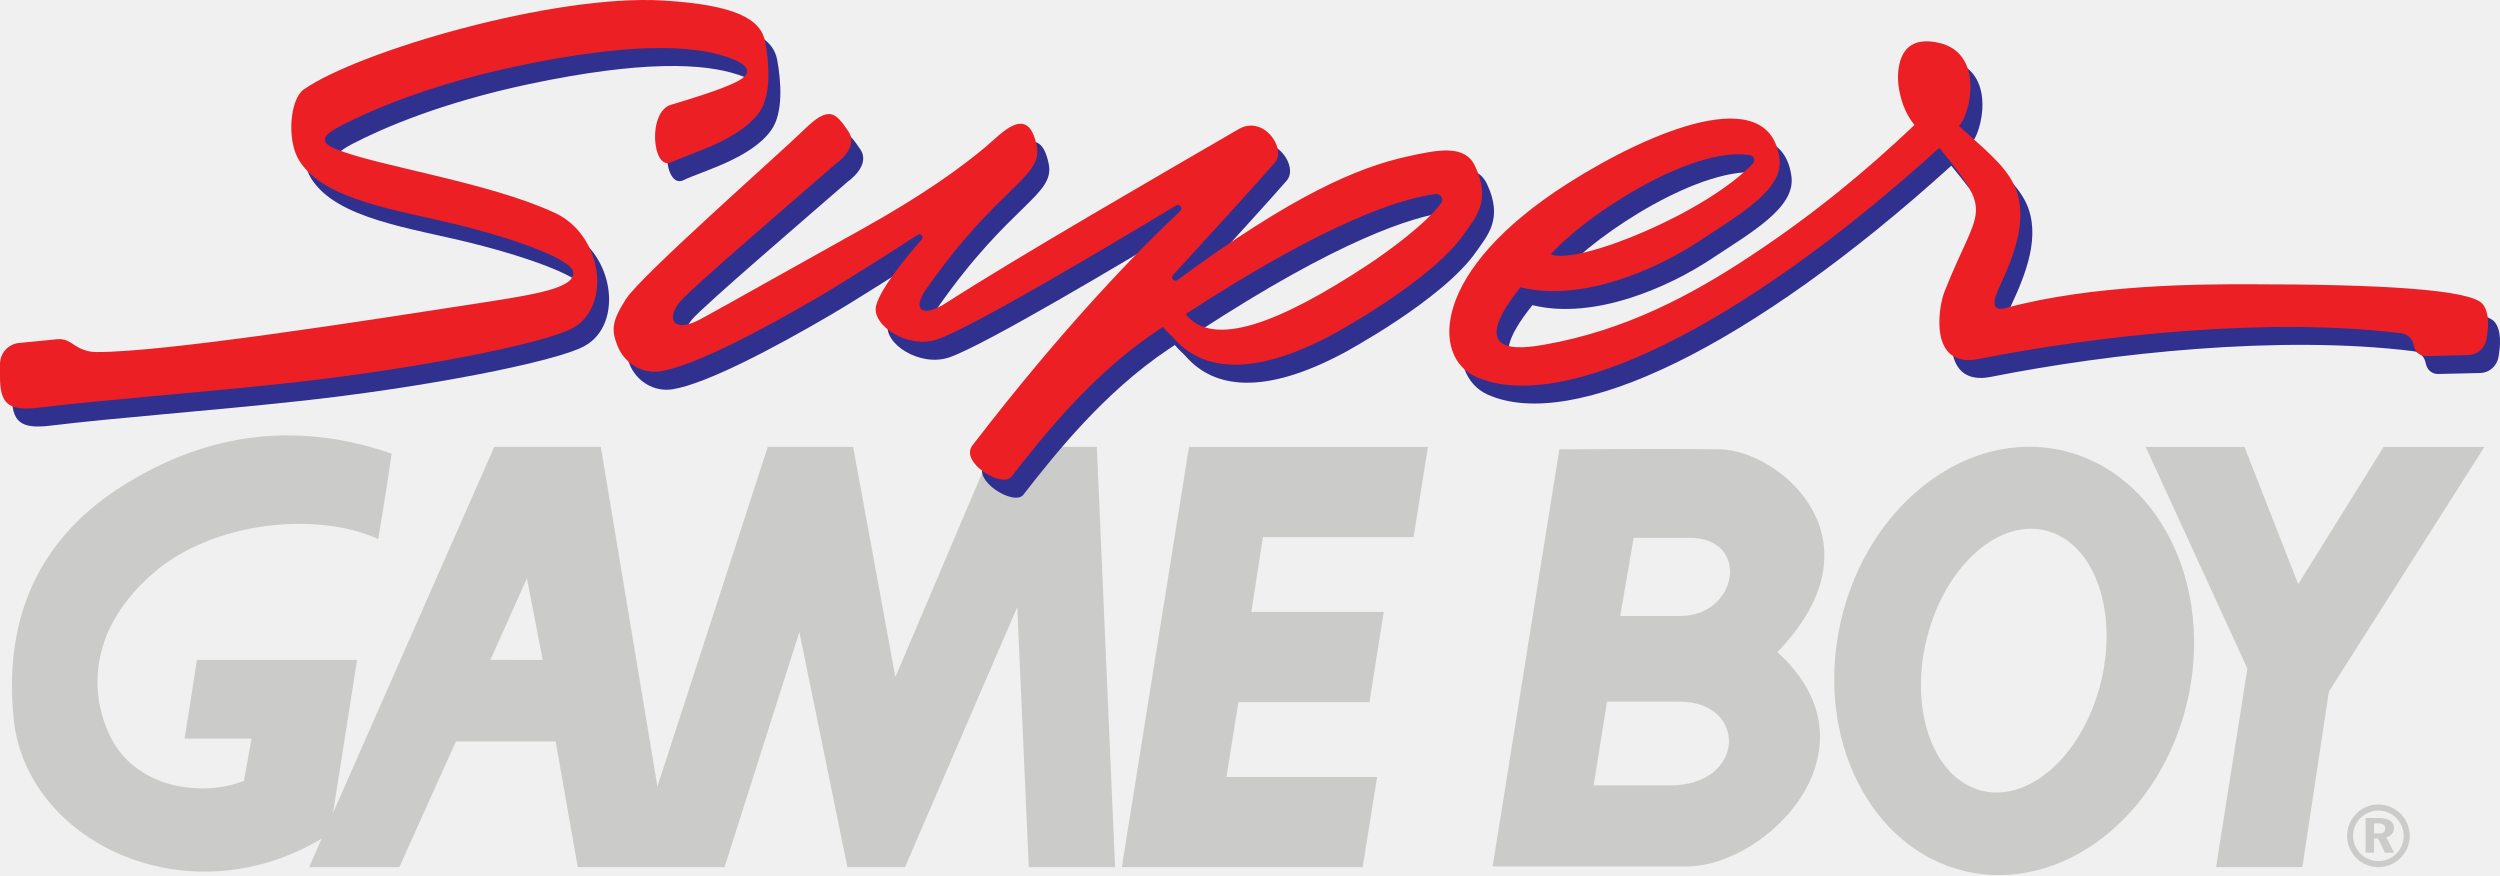
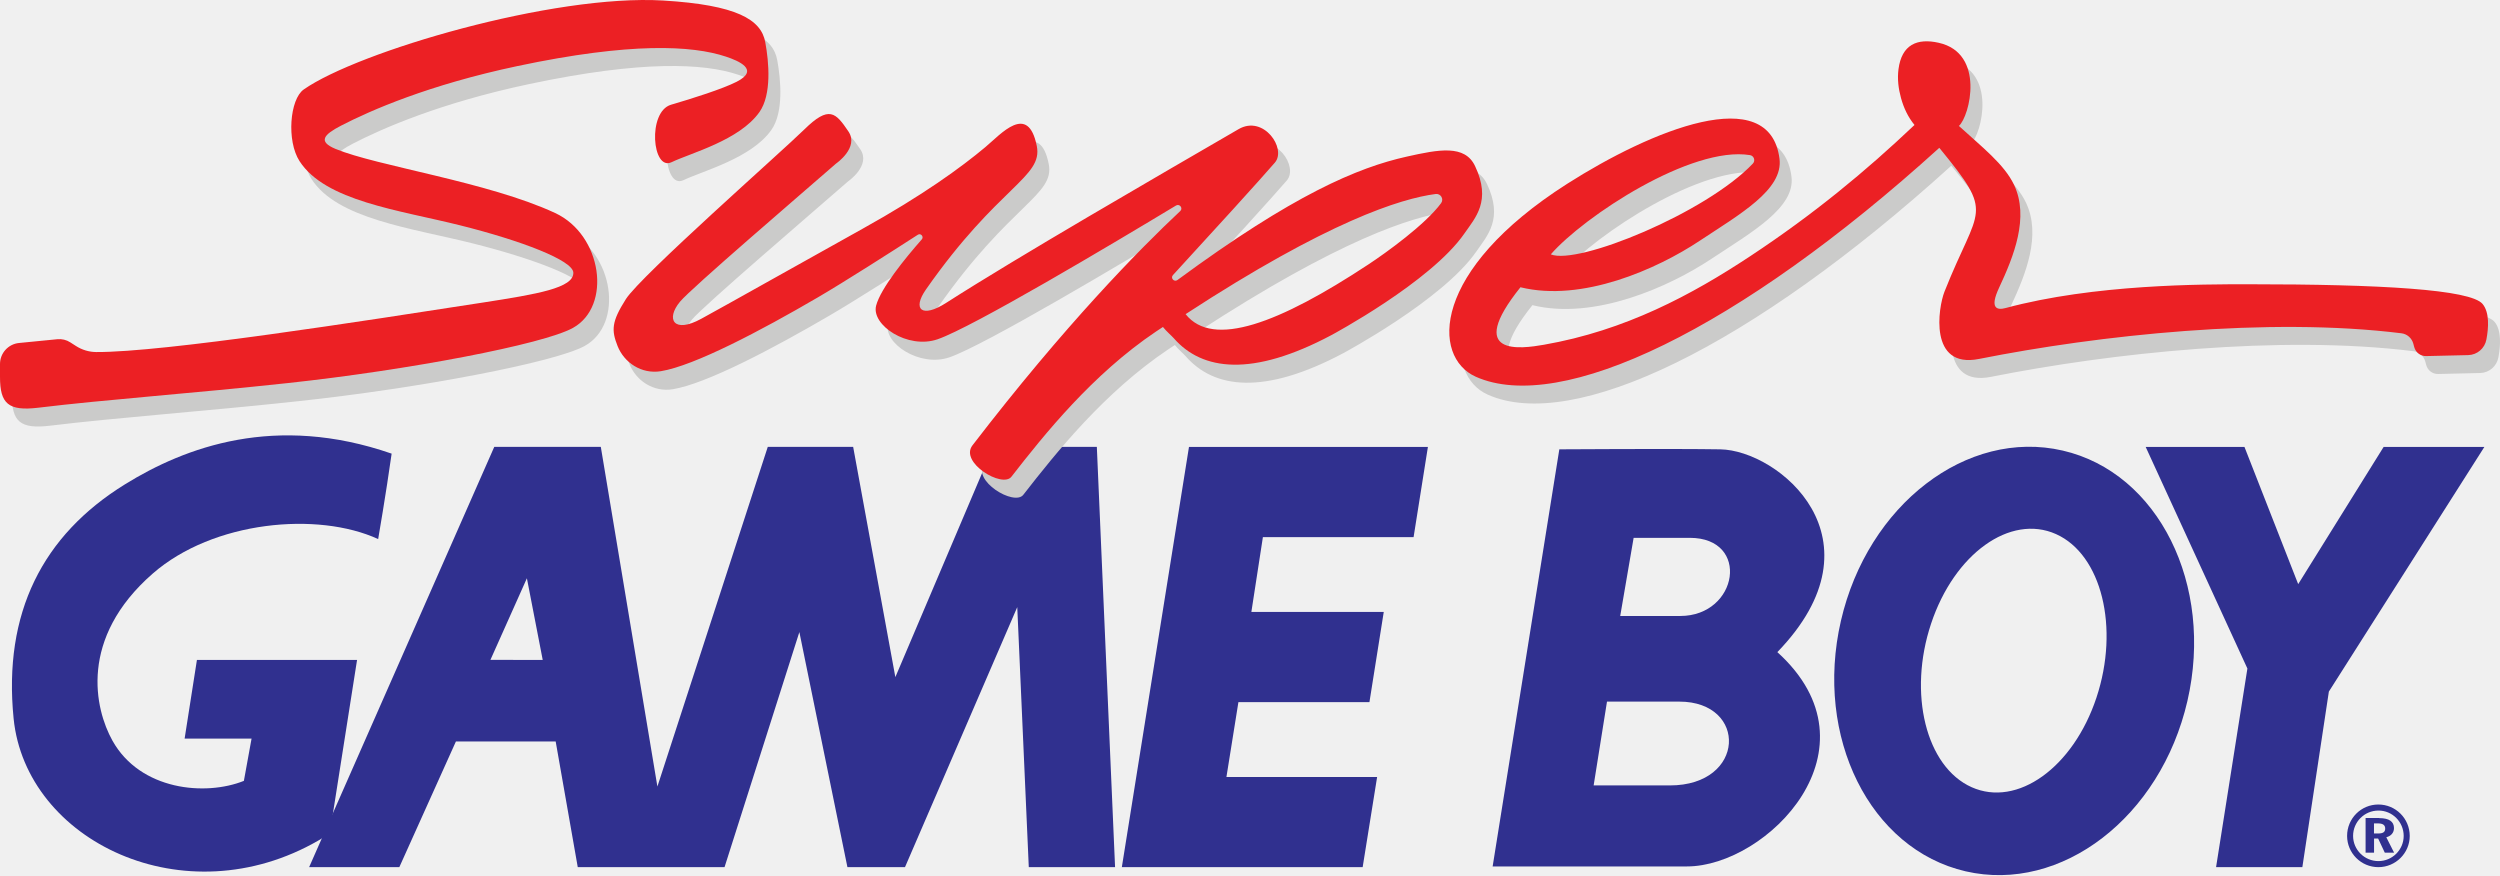
<svg xmlns="http://www.w3.org/2000/svg" version="1.1" id="Layer_1" x="0px" y="0px" viewBox="0 0 3839 1343.9" style="enable-background:new 0 0 3839 1343.9;" xml:space="preserve">
  <defs id="defs12">
	
	
	
- </defs>
+ 
+ 		
+ 		
+ 	</defs>
  <style type="text/css" id="style1">
	.st0{fill:#FFFFFF;}
	.st1{fill:none;stroke:#FFFFFF;stroke-width:9.376;stroke-miterlimit:10;}
	.st2{fill:#30308F;}
	.st3{fill:#EC2024;}
	.st4{fill:#CBCBCA;}
</style>
-   <g id="g6">
-     <path class="st4" d="m 3645.5,1279.9 h 6.3 c 7.4,0 10.9,-2.1 10.9,-7.5 0,-5.7 -3.8,-8 -11.5,-8 h -5.7 v 15.5 m 45.6,3.7 c 0,21.3 -17.4,38.7 -38.8,38.7 -21.4,0 -38.9,-17.4 -38.9,-38.7 0,-21.5 17.5,-38.9 38.9,-38.9 21.4,-0.1 38.8,17.5 38.8,38.9 z m -38.9,-48.2 c -26.6,0 -48,21.5 -48,48.2 0,26.4 21.4,48 48,48 26.5,0 48.2,-21.5 48.2,-48 -0.1,-26.7 -21.6,-48.2 -48.2,-48.2 z m 1.3,20.9 c 15,0 22.7,5.2 22.7,15.3 0,7 -4.4,12.2 -11.8,14.1 l 12,23.7 h -14.3 l -10.2,-21.7 h -6.3 v 21.7 h -13 v -53.3 h 20.9 z" id="path1" />
-     <g id="g5">
-       <path class="st4" d="M 833.4,1013.4 809.1,888 l -56,125.3 80.3,0.1 m 878.9,318.2 h -132.5 l -17.7,-399.3 -172.4,399.3 h -88.4 l -73.8,-361 -114.9,361 H 887.2 l -33.9,-193 H 700.1 l -86.9,193 H 474.7 L 759,686.2 h 163.6 l 86.9,521.6 169.5,-521.6 h 131.1 l 64.8,353.6 150.3,-353.6 h 159.1 l 28,645.4" id="path2" />
-       <polyline class="st4" points="2092.5,1331.6 2114.7,1193.2 1883.3,1193.2 1901.7,1078.2 2102.9,1078.2 2124.9,939.7      1921.6,939.7 1939.3,824.8 2170.7,824.8 2192.7,686.3 1825.8,686.3 1722.7,1331.6 2092.5,1331.6    " id="polyline2" />
-       <polyline class="st4" points="3815,686.3 3660.3,686.3 3529.1,897 3446.6,686.3 3294.9,686.3 3451.1,1026.6 3403,1331.6      3535.5,1331.6 3576.2,1062 3815,686.3    " id="polyline3" />
-       <path class="st4" d="m 3027.6,1208.8 c 70.2,31.4 156,-30.1 191.7,-137.5 35.7,-107.4 8,-219.9 -62.2,-251.2 -70.2,-31.3 -156,30.2 -191.7,137.5 -35.8,107.3 -7.9,219.8 62.2,251.2 M 2826.9,953.4 C 2868,775 3020.5,657.9 3167.5,691.9 c 146.9,33.9 232.6,206.1 191.5,384.5 -41.2,178.5 -193.7,295.5 -340.6,261.6 -146.9,-34 -232.6,-206.1 -191.5,-384.6" id="path3" />
-       <path class="st4" d="M 191.8,743.8 C 65.5,821.9 4.7,941.2 20.9,1103.3 c 18.8,188 262.3,306.5 468.5,187.1 18.1,-10.5 11,-8.8 17.7,-14.8 l 41.2,-262.2 H 302.4 l -18.9,120.8 h 102.8 l -11.8,64.9 c -58.9,23.7 -159.1,14.8 -201.9,-61.9 -27,-48.5 -52.1,-156.8 61.9,-256.4 92.8,-81 253.4,-95.7 346.2,-53 0,0 11.8,-67.9 20.7,-131.2 -178.3,-61.8 -316.8,-10.3 -409.6,47.2" id="path4" />
-       <path class="st4" d="m 2394.5,690 -102.4,640.5 c 0,0 212,0 298.3,0 122.9,0 302.4,-181 138.9,-329.1 168.2,-174 1.5,-310 -87.7,-311.4 -71.7,-1.2 -248.6,0 -248.6,0 h 1.5 m 73.2,387.4 c 0,0 27.7,0 111.1,0 105.3,0 102.4,128.7 -14.6,128.7 -73.2,0 -117,0 -117,0 l 20.5,-128.7 m 40.9,-251.5 c 0,0 2.9,0 86.2,0 93.6,0 74.6,120 -14.7,120 -73.2,0 -92.1,0 -92.1,0 l 20.6,-120" id="path5" />
-     </g>
+   <g id="g16" style="display:none;fill:#cbcbca;fill-opacity:1">
+     <path class="st4" d="M 191.8,743.8 C 65.5,821.9 4.7,941.2 20.9,1103.3 c 18.8,188 262.3,306.5 468.5,187.1 18.1,-10.5 11,-8.8 17.7,-14.8 l 41.2,-262.2 H 302.4 l -18.9,120.8 h 102.8 l -11.8,64.9 c -58.9,23.7 -159.1,14.8 -201.9,-61.9 -27,-48.5 -52.1,-156.8 61.9,-256.4 92.8,-81 253.4,-95.7 346.2,-53 0,0 11.8,-67.9 20.7,-131.2 -178.3,-61.8 -316.8,-10.3 -409.6,47.2" id="path12" style="fill:#cbcbca;fill-opacity:1" />
+     <path class="st4" d="M 833.4,1013.4 809.1,888 l -56,125.3 80.3,0.1 m 878.9,318.2 h -132.5 l -17.7,-399.3 -172.4,399.3 h -88.4 l -73.8,-361 -114.9,361 H 887.2 l -33.9,-193 H 700.1 l -86.9,193 H 474.7 L 759,686.2 h 163.6 l 86.9,521.6 169.5,-521.6 h 131.1 l 64.8,353.6 150.3,-353.6 h 159.1 l 28,645.4" id="path13" style="fill:#cbcbca;fill-opacity:1" />
+     <polyline class="st4" points="2092.5,1331.6 2114.7,1193.2 1883.3,1193.2 1901.7,1078.2 2102.9,1078.2 2124.9,939.7      1921.6,939.7 1939.3,824.8 2170.7,824.8 2192.7,686.3 1825.8,686.3 1722.7,1331.6 2092.5,1331.6    " id="polyline13" style="fill:#cbcbca;fill-opacity:1" />
+     <path class="st4" d="m 2394.5,690 -102.4,640.5 c 0,0 212,0 298.3,0 122.9,0 302.4,-181 138.9,-329.1 168.2,-174 1.5,-310 -87.7,-311.4 -71.7,-1.2 -248.6,0 -248.6,0 h 1.5 m 73.2,387.4 c 0,0 27.7,0 111.1,0 105.3,0 102.4,128.7 -14.6,128.7 -73.2,0 -117,0 -117,0 l 20.5,-128.7 m 40.9,-251.5 c 0,0 2.9,0 86.2,0 93.6,0 74.6,120 -14.7,120 -73.2,0 -92.1,0 -92.1,0 l 20.6,-120" id="path14" style="fill:#cbcbca;fill-opacity:1" />
+     <path class="st4" d="m 3027.6,1208.8 c 70.2,31.4 156,-30.1 191.7,-137.5 35.7,-107.4 8,-219.9 -62.2,-251.2 -70.2,-31.3 -156,30.2 -191.7,137.5 -35.8,107.3 -7.9,219.8 62.2,251.2 M 2826.9,953.4 C 2868,775 3020.5,657.9 3167.5,691.9 c 146.9,33.9 232.6,206.1 191.5,384.5 -41.2,178.5 -193.7,295.5 -340.6,261.6 -146.9,-34 -232.6,-206.1 -191.5,-384.6" id="path15" style="fill:#cbcbca;fill-opacity:1" />
+     <polyline class="st4" points="3815,686.3 3660.3,686.3 3529.1,897 3446.6,686.3 3294.9,686.3 3451.1,1026.6 3403,1331.6      3535.5,1331.6 3576.2,1062 3815,686.3    " id="polyline15" style="fill:#cbcbca;fill-opacity:1" />
+     <path class="st4" d="m 3645.5,1279.9 h 6.3 c 7.4,0 10.9,-2.1 10.9,-7.5 0,-5.7 -3.8,-8 -11.5,-8 h -5.7 v 15.5 m 45.6,3.7 c 0,21.3 -17.4,38.7 -38.8,38.7 -21.4,0 -38.9,-17.4 -38.9,-38.7 0,-21.5 17.5,-38.9 38.9,-38.9 21.4,-0.1 38.8,17.5 38.8,38.9 z m -38.9,-48.2 c -26.6,0 -48,21.5 -48,48.2 0,26.4 21.4,48 48,48 26.5,0 48.2,-21.5 48.2,-48 -0.1,-26.7 -21.6,-48.2 -48.2,-48.2 z m 1.3,20.9 c 15,0 22.7,5.2 22.7,15.3 0,7 -4.4,12.2 -11.8,14.1 l 12,23.7 h -14.3 l -10.2,-21.7 h -6.3 v 21.7 h -13 v -53.3 h 20.9 z" id="path16" style="fill:#cbcbca;fill-opacity:1" />
  </g>
-   <g id="g8">
-     <path class="st2" d="m 1193.5,92.1 c -6.4,-34.6 -43.7,-57 -156.7,-63.8 -168.9,-10.1 -468.9,78.4 -552,136.6 -21.4,15 -26.6,78.9 -6.4,110.1 39.7,61.4 152.6,75 246.5,98.5 93.9,23.5 173.2,53.8 173.9,72.6 0.9,23.6 -55.3,33 -138.3,45.9 C 576.1,520.5 270,568.6 166,568.1 155.1,568 144.4,564.8 135.2,558.9 l -8.9,-5.7 c -5.9,-3.8 -12.8,-5.5 -19.8,-4.8 l -58.9,5.8 c -16.7,1.7 -29.4,15.7 -29.4,32.4 v 19.9 c 0,40.8 12.6,52.7 58.6,47.2 102.5,-12.5 237,-22 382.8,-37.8 186.3,-20.1 393,-59.6 438.3,-84.7 C 958.2,497.8 943.1,388.4 870.7,354.7 768.2,307 596.3,282.5 533.3,256.2 506,244.8 515.4,234.3 542,220.5 586.9,197.3 676.4,157.9 813,129 c 173.6,-36.7 267.9,-31.8 320.1,-14.4 18.8,6.3 52.6,20.1 16.2,38.6 -21.9,11.1 -67.4,25.5 -100.6,35.2 -36.6,10.7 -29,102.5 0.7,88.3 29.8,-14.3 104.2,-33.5 135,-77 19.1,-26.8 14.8,-76.6 9.1,-107.6 z" id="path6" />
-     <path class="st2" d="m 3471.2,464 c -70.6,0 -237.1,-0.2 -372.9,36.5 -13.4,3.6 -25.1,0.9 -10.1,-31.2 22.5,-48.1 46.7,-108.1 22.9,-158.1 -15,-31.5 -49.2,-57.9 -84.6,-90.3 16.7,-14.9 40.8,-111.6 -31,-127.7 -33.3,-7.5 -56.9,2.9 -61.8,40.7 -1.9,14.8 -0.1,29.8 3.9,44.2 4.2,15.1 10.6,29 20.7,41.3 -75.4,71.5 -154.9,137.1 -251.5,201 -90.5,59.9 -192.6,114.7 -317.6,136.5 -34.9,6.1 -121.8,18.8 -36,-88.3 94.8,23.4 209.8,-27.9 275,-71.2 61.2,-40.6 128.9,-78.4 122.8,-126.1 -15.1,-118.9 -197.2,-43.6 -325.8,38.3 -209.9,133.8 -208.3,266.1 -140.6,296.4 130.4,58.3 403.4,-71.9 711.8,-351.5 86.3,105.3 60.6,87.7 7.9,221 -9.5,24 -24.5,118.6 53,103.2 183.8,-36.6 444.4,-64.8 648.8,-39.4 8.8,1.1 15.9,7.5 18.2,16 l 1.4,5.2 c 2.2,8.3 9.7,14 18.3,13.8 l 64.5,-1.5 c 13.8,-0.3 25.5,-10.3 28,-23.9 3.4,-17.9 5,-41.7 -5.9,-54.7 C 3811.9,472 3674,464 3471.2,464 Z M 2705.7,265.7 c 6.1,1 8.7,8.5 4.4,13 -72,75.8 -268.9,156.4 -310.3,139.4 51.3,-58.7 216,-167 305.9,-152.4 z m 279,-77.3 0.2,0.2 c 0,0 0,0 0,0 -0.1,-0.1 -0.2,-0.2 -0.2,-0.2 z" id="path7" />
-     <path class="st2" d="m 2283.4,282.5 c -15.8,-33.3 -55.7,-25.5 -104.9,-14.5 -75.8,16.9 -174.6,58.8 -352.1,189.5 -5,3.7 -11.2,-3 -6.9,-7.6 58.4,-63.5 136.3,-149.1 156.5,-172.7 18.4,-21.4 -17.3,-73.7 -55.7,-51.4 -126.7,73.6 -338.4,195.8 -449.1,266.8 -37.2,23.9 -52.5,10.2 -31,-20.6 111.3,-159.2 179.9,-172 170.2,-220.3 -13.4,-67 -55,-18.3 -79.1,1.8 -36.9,30.9 -95.6,73.7 -188.8,125.5 -86.7,48.2 -203.4,114 -247.5,138.1 -42.1,23.1 -54.9,0.6 -32.4,-26.4 17.2,-20.7 182.2,-162 239.5,-212 0,0 35.8,-24.5 19,-49.4 -19.5,-28.8 -29.5,-40.6 -67.9,-2.8 -33.6,33.3 -250.8,224.5 -273.8,260.5 -22.3,35.1 -22.3,47.9 -12.7,72.2 10,25.2 36.6,43.4 66.5,38.5 51.3,-8.4 153.1,-62 240.9,-113.3 41.6,-24.3 113,-70 153.6,-96.2 4.6,-3 9.7,3 6.1,7.1 -25.6,29.1 -63,75 -70.1,101.6 -7.9,29.9 48.5,67.6 94.3,51.8 54,-18.6 268.2,-146.3 366.2,-205.4 5.5,-3.3 11.2,4.1 6.5,8.5 -62.4,58.4 -177.2,175.1 -319.1,359.8 -20.2,26.2 45.9,66.1 59.8,48.2 50.6,-65 124.3,-157.2 222.1,-223 4.7,-3.2 5.9,-3.9 10.6,-7 5.7,7.2 13.2,13.3 16.6,17.2 43.7,50.1 120.5,60 242.1,-4.7 0,0 152.8,-81.7 204.2,-156 16.9,-24.4 41.8,-50.2 16.4,-103.8 z m -163.9,151.3 c -136.5,90 -238.6,129.1 -280.5,76.2 218.6,-142.6 330.5,-177.5 384,-184.5 7.7,-1 13,7.7 8.4,14 -23.8,32.4 -84.1,75.9 -111.9,94.3 z" id="path8" />
+   <g id="g5" style="display:inline;fill:#30308f;fill-opacity:1">
+     <path class="st4" d="M 191.8,743.8 C 65.5,821.9 4.7,941.2 20.9,1103.3 c 18.8,188 262.3,306.5 468.5,187.1 18.1,-10.5 11,-8.8 17.7,-14.8 l 41.2,-262.2 H 302.4 l -18.9,120.8 h 102.8 l -11.8,64.9 c -58.9,23.7 -159.1,14.8 -201.9,-61.9 -27,-48.5 -52.1,-156.8 61.9,-256.4 92.8,-81 253.4,-95.7 346.2,-53 0,0 11.8,-67.9 20.7,-131.2 -178.3,-61.8 -316.8,-10.3 -409.6,47.2" id="path4" style="fill:#30308f;fill-opacity:1" />
+     <path class="st4" d="M 833.4,1013.4 809.1,888 l -56,125.3 80.3,0.1 m 878.9,318.2 h -132.5 l -17.7,-399.3 -172.4,399.3 h -88.4 l -73.8,-361 -114.9,361 H 887.2 l -33.9,-193 H 700.1 l -86.9,193 H 474.7 L 759,686.2 h 163.6 l 86.9,521.6 169.5,-521.6 h 131.1 l 64.8,353.6 150.3,-353.6 h 159.1 l 28,645.4" id="path2" style="fill:#30308f;fill-opacity:1" />
+     <polyline class="st4" points="2092.5,1331.6 2114.7,1193.2 1883.3,1193.2 1901.7,1078.2 2102.9,1078.2 2124.9,939.7      1921.6,939.7 1939.3,824.8 2170.7,824.8 2192.7,686.3 1825.8,686.3 1722.7,1331.6 2092.5,1331.6    " id="polyline2" style="fill:#30308f;fill-opacity:1" />
+     <path class="st4" d="m 2394.5,690 -102.4,640.5 c 0,0 212,0 298.3,0 122.9,0 302.4,-181 138.9,-329.1 168.2,-174 1.5,-310 -87.7,-311.4 -71.7,-1.2 -248.6,0 -248.6,0 h 1.5 m 73.2,387.4 c 0,0 27.7,0 111.1,0 105.3,0 102.4,128.7 -14.6,128.7 -73.2,0 -117,0 -117,0 l 20.5,-128.7 m 40.9,-251.5 c 0,0 2.9,0 86.2,0 93.6,0 74.6,120 -14.7,120 -73.2,0 -92.1,0 -92.1,0 l 20.6,-120" id="path5" style="fill:#30308f;fill-opacity:1" />
+     <path class="st4" d="m 3027.6,1208.8 c 70.2,31.4 156,-30.1 191.7,-137.5 35.7,-107.4 8,-219.9 -62.2,-251.2 -70.2,-31.3 -156,30.2 -191.7,137.5 -35.8,107.3 -7.9,219.8 62.2,251.2 M 2826.9,953.4 C 2868,775 3020.5,657.9 3167.5,691.9 c 146.9,33.9 232.6,206.1 191.5,384.5 -41.2,178.5 -193.7,295.5 -340.6,261.6 -146.9,-34 -232.6,-206.1 -191.5,-384.6" id="path3" style="fill:#30308f;fill-opacity:1" />
+     <polyline class="st4" points="3815,686.3 3660.3,686.3 3529.1,897 3446.6,686.3 3294.9,686.3 3451.1,1026.6 3403,1331.6      3535.5,1331.6 3576.2,1062 3815,686.3    " id="polyline3" style="fill:#30308f;fill-opacity:1" />
+     <path class="st4" d="m 3645.5,1279.9 h 6.3 c 7.4,0 10.9,-2.1 10.9,-7.5 0,-5.7 -3.8,-8 -11.5,-8 h -5.7 v 15.5 m 45.6,3.7 c 0,21.3 -17.4,38.7 -38.8,38.7 -21.4,0 -38.9,-17.4 -38.9,-38.7 0,-21.5 17.5,-38.9 38.9,-38.9 21.4,-0.1 38.8,17.5 38.8,38.9 z m -38.9,-48.2 c -26.6,0 -48,21.5 -48,48.2 0,26.4 21.4,48 48,48 26.5,0 48.2,-21.5 48.2,-48 -0.1,-26.7 -21.6,-48.2 -48.2,-48.2 z m 1.3,20.9 c 15,0 22.7,5.2 22.7,15.3 0,7 -4.4,12.2 -11.8,14.1 l 12,23.7 h -14.3 l -10.2,-21.7 h -6.3 v 21.7 h -13 v -53.3 h 20.9 z" id="path1" style="fill:#30308f;fill-opacity:1" />
  </g>
-   <g id="g11">
-     <path class="st3" d="M 1175.1,64.6 C 1168.7,30 1131.4,7.6 1018.4,0.8 849.5,-9.3 549.5,79.2 466.4,137.4 c -21.4,15 -26.6,78.9 -6.4,110.1 39.7,61.4 152.6,75 246.5,98.5 93.9,23.5 173.2,53.8 173.9,72.6 0.9,23.6 -55.3,33 -138.3,45.9 -184.4,28.5 -490.5,76.6 -594.5,76.1 -10.9,-0.1 -21.6,-3.3 -30.8,-9.2 l -8.9,-5.7 c -5.9,-3.8 -12.8,-5.5 -19.8,-4.8 l -58.9,5.8 C 12.7,528.3 0,542.3 0,559 v 19.9 c 0,40.8 12.6,52.7 58.6,47.2 102.5,-12.5 237,-22 382.8,-37.8 186.3,-20.1 393,-59.6 438.3,-84.7 C 940,470.2 924.9,360.8 852.5,327.1 750,279.4 578.1,254.9 515.1,228.6 c -27.3,-11.4 -17.9,-21.9 8.7,-35.7 44.9,-23.2 134.4,-62.6 271,-91.5 173.6,-36.7 267.9,-31.8 320.1,-14.4 18.8,6.3 52.6,20.1 16.2,38.6 -21.9,11.1 -67.4,25.5 -100.6,35.2 -36.6,10.7 -29,102.5 0.7,88.3 29.8,-14.3 104.2,-33.5 135,-77 18.9,-26.8 14.7,-76.6 8.9,-107.5 z" id="path9" />
-     <path class="st3" d="m 3452.8,436.5 c -70.6,0 -237.1,-0.2 -372.9,36.5 -13.4,3.6 -25.1,0.9 -10.1,-31.2 22.5,-48.1 46.7,-108.1 22.9,-158.1 -15,-31.5 -49.2,-57.9 -84.6,-90.3 16.7,-14.9 40.8,-111.6 -31,-127.7 -33.3,-7.5 -56.9,2.9 -61.8,40.7 -1.9,14.8 -0.1,29.8 3.9,44.2 4.2,15.1 10.6,29 20.7,41.3 -75.4,71.5 -154.9,137.1 -251.5,201 -90.5,59.9 -192.6,114.7 -317.6,136.5 -34.9,6.1 -121.8,18.8 -36,-88.3 94.8,23.4 209.8,-27.9 275,-71.2 61.2,-40.6 128.9,-78.4 122.8,-126.1 -15.1,-118.9 -197.2,-43.6 -325.8,38.3 -209.9,133.8 -208.3,266.1 -140.6,296.4 130.4,58.3 403.4,-71.9 711.8,-351.5 86.3,105.3 60.6,87.7 7.9,221 -9.5,24 -24.5,118.6 53,103.2 183.8,-36.6 444.4,-64.8 648.8,-39.4 8.8,1.1 15.9,7.5 18.2,16 l 1.4,5.2 c 2.2,8.3 9.7,14 18.3,13.8 l 64.5,-1.5 c 13.8,-0.3 25.5,-10.3 28,-23.9 3.4,-17.9 5,-41.7 -5.9,-54.7 -18.6,-22.2 -156.6,-30.2 -359.4,-30.2 z M 2687.3,238.2 c 6.1,1 8.7,8.5 4.4,13 -72,75.8 -268.9,156.4 -310.3,139.4 51.3,-58.7 216,-167 305.9,-152.4 z m 279,-77.4 0.2,0.2 c 0,0 0,0 0,0 -0.1,-0.1 -0.1,-0.1 -0.2,-0.2 z" id="path10" />
-     <path class="st3" d="m 2265.1,255 c -15.8,-33.3 -55.7,-25.5 -104.9,-14.5 -75.8,16.9 -174.6,58.8 -352.1,189.5 -5,3.7 -11.2,-3 -6.9,-7.6 58.4,-63.5 136.3,-149.1 156.5,-172.7 18.4,-21.4 -17.3,-73.7 -55.7,-51.4 -126.7,73.6 -338.4,195.8 -449.1,266.8 -37.2,23.9 -52.5,10.2 -31,-20.6 111.3,-159.2 179.9,-172 170.2,-220.3 -13.4,-67 -55,-18.3 -79.1,1.8 -36.9,30.9 -95.6,73.7 -188.8,125.5 -86.7,48.2 -203.4,114 -247.5,138.1 -42.1,23.1 -54.9,0.6 -32.4,-26.4 17.2,-20.7 182.2,-162 239.5,-212 0,0 35.8,-24.5 19,-49.4 -19.5,-28.8 -29.5,-40.6 -67.9,-2.8 -33.6,33.1 -250.8,224.3 -273.8,260.3 -22.3,35.1 -22.3,47.9 -12.7,72.2 10,25.2 36.6,43.4 66.5,38.5 51.3,-8.4 153.1,-62 240.9,-113.3 41.6,-24.3 113,-70 153.6,-96.2 4.6,-3 9.7,3 6.1,7.1 -25.6,29.1 -63,75 -70.1,101.6 -7.9,29.9 48.5,67.6 94.3,51.8 54,-18.6 268.2,-146.3 366.2,-205.4 5.5,-3.3 11.2,4.1 6.5,8.5 -62.4,58.4 -177.2,175.1 -319.1,359.8 -20.2,26.2 45.9,66.1 59.8,48.2 50.6,-65 124.3,-157.2 222.1,-223 4.7,-3.2 5.9,-3.9 10.6,-7 5.7,7.2 13.2,13.3 16.6,17.2 43.7,50.1 120.5,60 242.1,-4.7 0,0 152.8,-81.7 204.2,-156 16.8,-24.3 41.8,-50 16.4,-103.6 z m -164,151.2 c -136.5,90 -238.6,129.1 -280.5,76.2 218.6,-142.6 330.5,-177.5 384,-184.5 7.7,-1 13,7.7 8.4,14 -23.8,32.5 -84.1,76 -111.9,94.3 z" id="path11" />
+   <g id="g19" style="display:inline;fill:#cbcbca;fill-opacity:1">
+     <path class="st2" d="m 1193.5,92.1 c -6.4,-34.6 -43.7,-57 -156.7,-63.8 -168.9,-10.1 -468.9,78.4 -552,136.6 -21.4,15 -26.6,78.9 -6.4,110.1 39.7,61.4 152.6,75 246.5,98.5 93.9,23.5 173.2,53.8 173.9,72.6 0.9,23.6 -55.3,33 -138.3,45.9 C 576.1,520.5 270,568.6 166,568.1 155.1,568 144.4,564.8 135.2,558.9 l -8.9,-5.7 c -5.9,-3.8 -12.8,-5.5 -19.8,-4.8 l -58.9,5.8 c -16.7,1.7 -29.4,15.7 -29.4,32.4 v 19.9 c 0,40.8 12.6,52.7 58.6,47.2 102.5,-12.5 237,-22 382.8,-37.8 186.3,-20.1 393,-59.6 438.3,-84.7 C 958.2,497.8 943.1,388.4 870.7,354.7 768.2,307 596.3,282.5 533.3,256.2 506,244.8 515.4,234.3 542,220.5 586.9,197.3 676.4,157.9 813,129 c 173.6,-36.7 267.9,-31.8 320.1,-14.4 18.8,6.3 52.6,20.1 16.2,38.6 -21.9,11.1 -67.4,25.5 -100.6,35.2 -36.6,10.7 -29,102.5 0.7,88.3 29.8,-14.3 104.2,-33.5 135,-77 19.1,-26.8 14.8,-76.6 9.1,-107.6 z" id="path17" style="fill:#cbcbca;fill-opacity:1" />
+     <path class="st2" d="m 2283.4,282.5 c -15.8,-33.3 -55.7,-25.5 -104.9,-14.5 -75.8,16.9 -174.6,58.8 -352.1,189.5 -5,3.7 -11.2,-3 -6.9,-7.6 58.4,-63.5 136.3,-149.1 156.5,-172.7 18.4,-21.4 -17.3,-73.7 -55.7,-51.4 -126.7,73.6 -338.4,195.8 -449.1,266.8 -37.2,23.9 -52.5,10.2 -31,-20.6 111.3,-159.2 179.9,-172 170.2,-220.3 -13.4,-67 -55,-18.3 -79.1,1.8 -36.9,30.9 -95.6,73.7 -188.8,125.5 -86.7,48.2 -203.4,114 -247.5,138.1 -42.1,23.1 -54.9,0.6 -32.4,-26.4 17.2,-20.7 182.2,-162 239.5,-212 0,0 35.8,-24.5 19,-49.4 -19.5,-28.8 -29.5,-40.6 -67.9,-2.8 -33.6,33.3 -250.8,224.5 -273.8,260.5 -22.3,35.1 -22.3,47.9 -12.7,72.2 10,25.2 36.6,43.4 66.5,38.5 51.3,-8.4 153.1,-62 240.9,-113.3 41.6,-24.3 113,-70 153.6,-96.2 4.6,-3 9.7,3 6.1,7.1 -25.6,29.1 -63,75 -70.1,101.6 -7.9,29.9 48.5,67.6 94.3,51.8 54,-18.6 268.2,-146.3 366.2,-205.4 5.5,-3.3 11.2,4.1 6.5,8.5 -62.4,58.4 -177.2,175.1 -319.1,359.8 -20.2,26.2 45.9,66.1 59.8,48.2 50.6,-65 124.3,-157.2 222.1,-223 4.7,-3.2 5.9,-3.9 10.6,-7 5.7,7.2 13.2,13.3 16.6,17.2 43.7,50.1 120.5,60 242.1,-4.7 0,0 152.8,-81.7 204.2,-156 16.9,-24.4 41.8,-50.2 16.4,-103.8 z m -163.9,151.3 c -136.5,90 -238.6,129.1 -280.5,76.2 218.6,-142.6 330.5,-177.5 384,-184.5 7.7,-1 13,7.7 8.4,14 -23.8,32.4 -84.1,75.9 -111.9,94.3 z" id="path18" style="fill:#cbcbca;fill-opacity:1" />
+     <path class="st2" d="m 3471.2,464 c -70.6,0 -237.1,-0.2 -372.9,36.5 -13.4,3.6 -25.1,0.9 -10.1,-31.2 22.5,-48.1 46.7,-108.1 22.9,-158.1 -15,-31.5 -49.2,-57.9 -84.6,-90.3 16.7,-14.9 40.8,-111.6 -31,-127.7 -33.3,-7.5 -56.9,2.9 -61.8,40.7 -1.9,14.8 -0.1,29.8 3.9,44.2 4.2,15.1 10.6,29 20.7,41.3 -75.4,71.5 -154.9,137.1 -251.5,201 -90.5,59.9 -192.6,114.7 -317.6,136.5 -34.9,6.1 -121.8,18.8 -36,-88.3 94.8,23.4 209.8,-27.9 275,-71.2 61.2,-40.6 128.9,-78.4 122.8,-126.1 -15.1,-118.9 -197.2,-43.6 -325.8,38.3 -209.9,133.8 -208.3,266.1 -140.6,296.4 130.4,58.3 403.4,-71.9 711.8,-351.5 86.3,105.3 60.6,87.7 7.9,221 -9.5,24 -24.5,118.6 53,103.2 183.8,-36.6 444.4,-64.8 648.8,-39.4 8.8,1.1 15.9,7.5 18.2,16 l 1.4,5.2 c 2.2,8.3 9.7,14 18.3,13.8 l 64.5,-1.5 c 13.8,-0.3 25.5,-10.3 28,-23.9 3.4,-17.9 5,-41.7 -5.9,-54.7 C 3811.9,472 3674,464 3471.2,464 Z M 2705.7,265.7 c 6.1,1 8.7,8.5 4.4,13 -72,75.8 -268.9,156.4 -310.3,139.4 51.3,-58.7 216,-167 305.9,-152.4 z m 279,-77.3 0.2,0.2 c 0,0 0,0 0,0 -0.1,-0.1 -0.2,-0.2 -0.2,-0.2 z" id="path19" style="fill:#cbcbca;fill-opacity:1" />
+   </g>
+   <g id="g8" style="display:none;fill:#30308f;fill-opacity:1">
+     <path class="st2" d="m 1193.5,92.1 c -6.4,-34.6 -43.7,-57 -156.7,-63.8 -168.9,-10.1 -468.9,78.4 -552,136.6 -21.4,15 -26.6,78.9 -6.4,110.1 39.7,61.4 152.6,75 246.5,98.5 93.9,23.5 173.2,53.8 173.9,72.6 0.9,23.6 -55.3,33 -138.3,45.9 C 576.1,520.5 270,568.6 166,568.1 155.1,568 144.4,564.8 135.2,558.9 l -8.9,-5.7 c -5.9,-3.8 -12.8,-5.5 -19.8,-4.8 l -58.9,5.8 c -16.7,1.7 -29.4,15.7 -29.4,32.4 v 19.9 c 0,40.8 12.6,52.7 58.6,47.2 102.5,-12.5 237,-22 382.8,-37.8 186.3,-20.1 393,-59.6 438.3,-84.7 C 958.2,497.8 943.1,388.4 870.7,354.7 768.2,307 596.3,282.5 533.3,256.2 506,244.8 515.4,234.3 542,220.5 586.9,197.3 676.4,157.9 813,129 c 173.6,-36.7 267.9,-31.8 320.1,-14.4 18.8,6.3 52.6,20.1 16.2,38.6 -21.9,11.1 -67.4,25.5 -100.6,35.2 -36.6,10.7 -29,102.5 0.7,88.3 29.8,-14.3 104.2,-33.5 135,-77 19.1,-26.8 14.8,-76.6 9.1,-107.6 z" id="path6" style="fill:#30308f;fill-opacity:1" />
+     <path class="st2" d="m 2283.4,282.5 c -15.8,-33.3 -55.7,-25.5 -104.9,-14.5 -75.8,16.9 -174.6,58.8 -352.1,189.5 -5,3.7 -11.2,-3 -6.9,-7.6 58.4,-63.5 136.3,-149.1 156.5,-172.7 18.4,-21.4 -17.3,-73.7 -55.7,-51.4 -126.7,73.6 -338.4,195.8 -449.1,266.8 -37.2,23.9 -52.5,10.2 -31,-20.6 111.3,-159.2 179.9,-172 170.2,-220.3 -13.4,-67 -55,-18.3 -79.1,1.8 -36.9,30.9 -95.6,73.7 -188.8,125.5 -86.7,48.2 -203.4,114 -247.5,138.1 -42.1,23.1 -54.9,0.6 -32.4,-26.4 17.2,-20.7 182.2,-162 239.5,-212 0,0 35.8,-24.5 19,-49.4 -19.5,-28.8 -29.5,-40.6 -67.9,-2.8 -33.6,33.3 -250.8,224.5 -273.8,260.5 -22.3,35.1 -22.3,47.9 -12.7,72.2 10,25.2 36.6,43.4 66.5,38.5 51.3,-8.4 153.1,-62 240.9,-113.3 41.6,-24.3 113,-70 153.6,-96.2 4.6,-3 9.7,3 6.1,7.1 -25.6,29.1 -63,75 -70.1,101.6 -7.9,29.9 48.5,67.6 94.3,51.8 54,-18.6 268.2,-146.3 366.2,-205.4 5.5,-3.3 11.2,4.1 6.5,8.5 -62.4,58.4 -177.2,175.1 -319.1,359.8 -20.2,26.2 45.9,66.1 59.8,48.2 50.6,-65 124.3,-157.2 222.1,-223 4.7,-3.2 5.9,-3.9 10.6,-7 5.7,7.2 13.2,13.3 16.6,17.2 43.7,50.1 120.5,60 242.1,-4.7 0,0 152.8,-81.7 204.2,-156 16.9,-24.4 41.8,-50.2 16.4,-103.8 z m -163.9,151.3 c -136.5,90 -238.6,129.1 -280.5,76.2 218.6,-142.6 330.5,-177.5 384,-184.5 7.7,-1 13,7.7 8.4,14 -23.8,32.4 -84.1,75.9 -111.9,94.3 z" id="path8" style="fill:#30308f;fill-opacity:1" />
+     <path class="st2" d="m 3471.2,464 c -70.6,0 -237.1,-0.2 -372.9,36.5 -13.4,3.6 -25.1,0.9 -10.1,-31.2 22.5,-48.1 46.7,-108.1 22.9,-158.1 -15,-31.5 -49.2,-57.9 -84.6,-90.3 16.7,-14.9 40.8,-111.6 -31,-127.7 -33.3,-7.5 -56.9,2.9 -61.8,40.7 -1.9,14.8 -0.1,29.8 3.9,44.2 4.2,15.1 10.6,29 20.7,41.3 -75.4,71.5 -154.9,137.1 -251.5,201 -90.5,59.9 -192.6,114.7 -317.6,136.5 -34.9,6.1 -121.8,18.8 -36,-88.3 94.8,23.4 209.8,-27.9 275,-71.2 61.2,-40.6 128.9,-78.4 122.8,-126.1 -15.1,-118.9 -197.2,-43.6 -325.8,38.3 -209.9,133.8 -208.3,266.1 -140.6,296.4 130.4,58.3 403.4,-71.9 711.8,-351.5 86.3,105.3 60.6,87.7 7.9,221 -9.5,24 -24.5,118.6 53,103.2 183.8,-36.6 444.4,-64.8 648.8,-39.4 8.8,1.1 15.9,7.5 18.2,16 l 1.4,5.2 c 2.2,8.3 9.7,14 18.3,13.8 l 64.5,-1.5 c 13.8,-0.3 25.5,-10.3 28,-23.9 3.4,-17.9 5,-41.7 -5.9,-54.7 C 3811.9,472 3674,464 3471.2,464 Z M 2705.7,265.7 c 6.1,1 8.7,8.5 4.4,13 -72,75.8 -268.9,156.4 -310.3,139.4 51.3,-58.7 216,-167 305.9,-152.4 z m 279,-77.3 0.2,0.2 c 0,0 0,0 0,0 -0.1,-0.1 -0.2,-0.2 -0.2,-0.2 z" id="path7" style="fill:#30308f;fill-opacity:1" />
+   </g>
+   <g id="g11" style="display:inline;fill:#ec2024;fill-opacity:1">
+     <path class="st3" d="M 1175.1,64.6 C 1168.7,30 1131.4,7.6 1018.4,0.8 849.5,-9.3 549.5,79.2 466.4,137.4 c -21.4,15 -26.6,78.9 -6.4,110.1 39.7,61.4 152.6,75 246.5,98.5 93.9,23.5 173.2,53.8 173.9,72.6 0.9,23.6 -55.3,33 -138.3,45.9 -184.4,28.5 -490.5,76.6 -594.5,76.1 -10.9,-0.1 -21.6,-3.3 -30.8,-9.2 l -8.9,-5.7 c -5.9,-3.8 -12.8,-5.5 -19.8,-4.8 l -58.9,5.8 C 12.7,528.3 0,542.3 0,559 v 19.9 c 0,40.8 12.6,52.7 58.6,47.2 102.5,-12.5 237,-22 382.8,-37.8 186.3,-20.1 393,-59.6 438.3,-84.7 C 940,470.2 924.9,360.8 852.5,327.1 750,279.4 578.1,254.9 515.1,228.6 c -27.3,-11.4 -17.9,-21.9 8.7,-35.7 44.9,-23.2 134.4,-62.6 271,-91.5 173.6,-36.7 267.9,-31.8 320.1,-14.4 18.8,6.3 52.6,20.1 16.2,38.6 -21.9,11.1 -67.4,25.5 -100.6,35.2 -36.6,10.7 -29,102.5 0.7,88.3 29.8,-14.3 104.2,-33.5 135,-77 18.9,-26.8 14.7,-76.6 8.9,-107.5 z" id="path9" style="fill:#ec2024;fill-opacity:1" />
+     <path class="st3" d="m 2265.1,255 c -15.8,-33.3 -55.7,-25.5 -104.9,-14.5 -75.8,16.9 -174.6,58.8 -352.1,189.5 -5,3.7 -11.2,-3 -6.9,-7.6 58.4,-63.5 136.3,-149.1 156.5,-172.7 18.4,-21.4 -17.3,-73.7 -55.7,-51.4 -126.7,73.6 -338.4,195.8 -449.1,266.8 -37.2,23.9 -52.5,10.2 -31,-20.6 111.3,-159.2 179.9,-172 170.2,-220.3 -13.4,-67 -55,-18.3 -79.1,1.8 -36.9,30.9 -95.6,73.7 -188.8,125.5 -86.7,48.2 -203.4,114 -247.5,138.1 -42.1,23.1 -54.9,0.6 -32.4,-26.4 17.2,-20.7 182.2,-162 239.5,-212 0,0 35.8,-24.5 19,-49.4 -19.5,-28.8 -29.5,-40.6 -67.9,-2.8 -33.6,33.1 -250.8,224.3 -273.8,260.3 -22.3,35.1 -22.3,47.9 -12.7,72.2 10,25.2 36.6,43.4 66.5,38.5 51.3,-8.4 153.1,-62 240.9,-113.3 41.6,-24.3 113,-70 153.6,-96.2 4.6,-3 9.7,3 6.1,7.1 -25.6,29.1 -63,75 -70.1,101.6 -7.9,29.9 48.5,67.6 94.3,51.8 54,-18.6 268.2,-146.3 366.2,-205.4 5.5,-3.3 11.2,4.1 6.5,8.5 -62.4,58.4 -177.2,175.1 -319.1,359.8 -20.2,26.2 45.9,66.1 59.8,48.2 50.6,-65 124.3,-157.2 222.1,-223 4.7,-3.2 5.9,-3.9 10.6,-7 5.7,7.2 13.2,13.3 16.6,17.2 43.7,50.1 120.5,60 242.1,-4.7 0,0 152.8,-81.7 204.2,-156 16.8,-24.3 41.8,-50 16.4,-103.6 z m -164,151.2 c -136.5,90 -238.6,129.1 -280.5,76.2 218.6,-142.6 330.5,-177.5 384,-184.5 7.7,-1 13,7.7 8.4,14 -23.8,32.5 -84.1,76 -111.9,94.3 z" id="path11" style="fill:#ec2024;fill-opacity:1" />
+     <path class="st3" d="m 3452.8,436.5 c -70.6,0 -237.1,-0.2 -372.9,36.5 -13.4,3.6 -25.1,0.9 -10.1,-31.2 22.5,-48.1 46.7,-108.1 22.9,-158.1 -15,-31.5 -49.2,-57.9 -84.6,-90.3 16.7,-14.9 40.8,-111.6 -31,-127.7 -33.3,-7.5 -56.9,2.9 -61.8,40.7 -1.9,14.8 -0.1,29.8 3.9,44.2 4.2,15.1 10.6,29 20.7,41.3 -75.4,71.5 -154.9,137.1 -251.5,201 -90.5,59.9 -192.6,114.7 -317.6,136.5 -34.9,6.1 -121.8,18.8 -36,-88.3 94.8,23.4 209.8,-27.9 275,-71.2 61.2,-40.6 128.9,-78.4 122.8,-126.1 -15.1,-118.9 -197.2,-43.6 -325.8,38.3 -209.9,133.8 -208.3,266.1 -140.6,296.4 130.4,58.3 403.4,-71.9 711.8,-351.5 86.3,105.3 60.6,87.7 7.9,221 -9.5,24 -24.5,118.6 53,103.2 183.8,-36.6 444.4,-64.8 648.8,-39.4 8.8,1.1 15.9,7.5 18.2,16 l 1.4,5.2 c 2.2,8.3 9.7,14 18.3,13.8 l 64.5,-1.5 c 13.8,-0.3 25.5,-10.3 28,-23.9 3.4,-17.9 5,-41.7 -5.9,-54.7 -18.6,-22.2 -156.6,-30.2 -359.4,-30.2 z M 2687.3,238.2 c 6.1,1 8.7,8.5 4.4,13 -72,75.8 -268.9,156.4 -310.3,139.4 51.3,-58.7 216,-167 305.9,-152.4 z m 279,-77.4 0.2,0.2 c 0,0 0,0 0,0 -0.1,-0.1 -0.1,-0.1 -0.2,-0.2 z" id="path10" style="enable-background:new 0 0 3839 1343.9;display:inline;fill:#ec2024;fill-opacity:1" />
  </g>
</svg>
